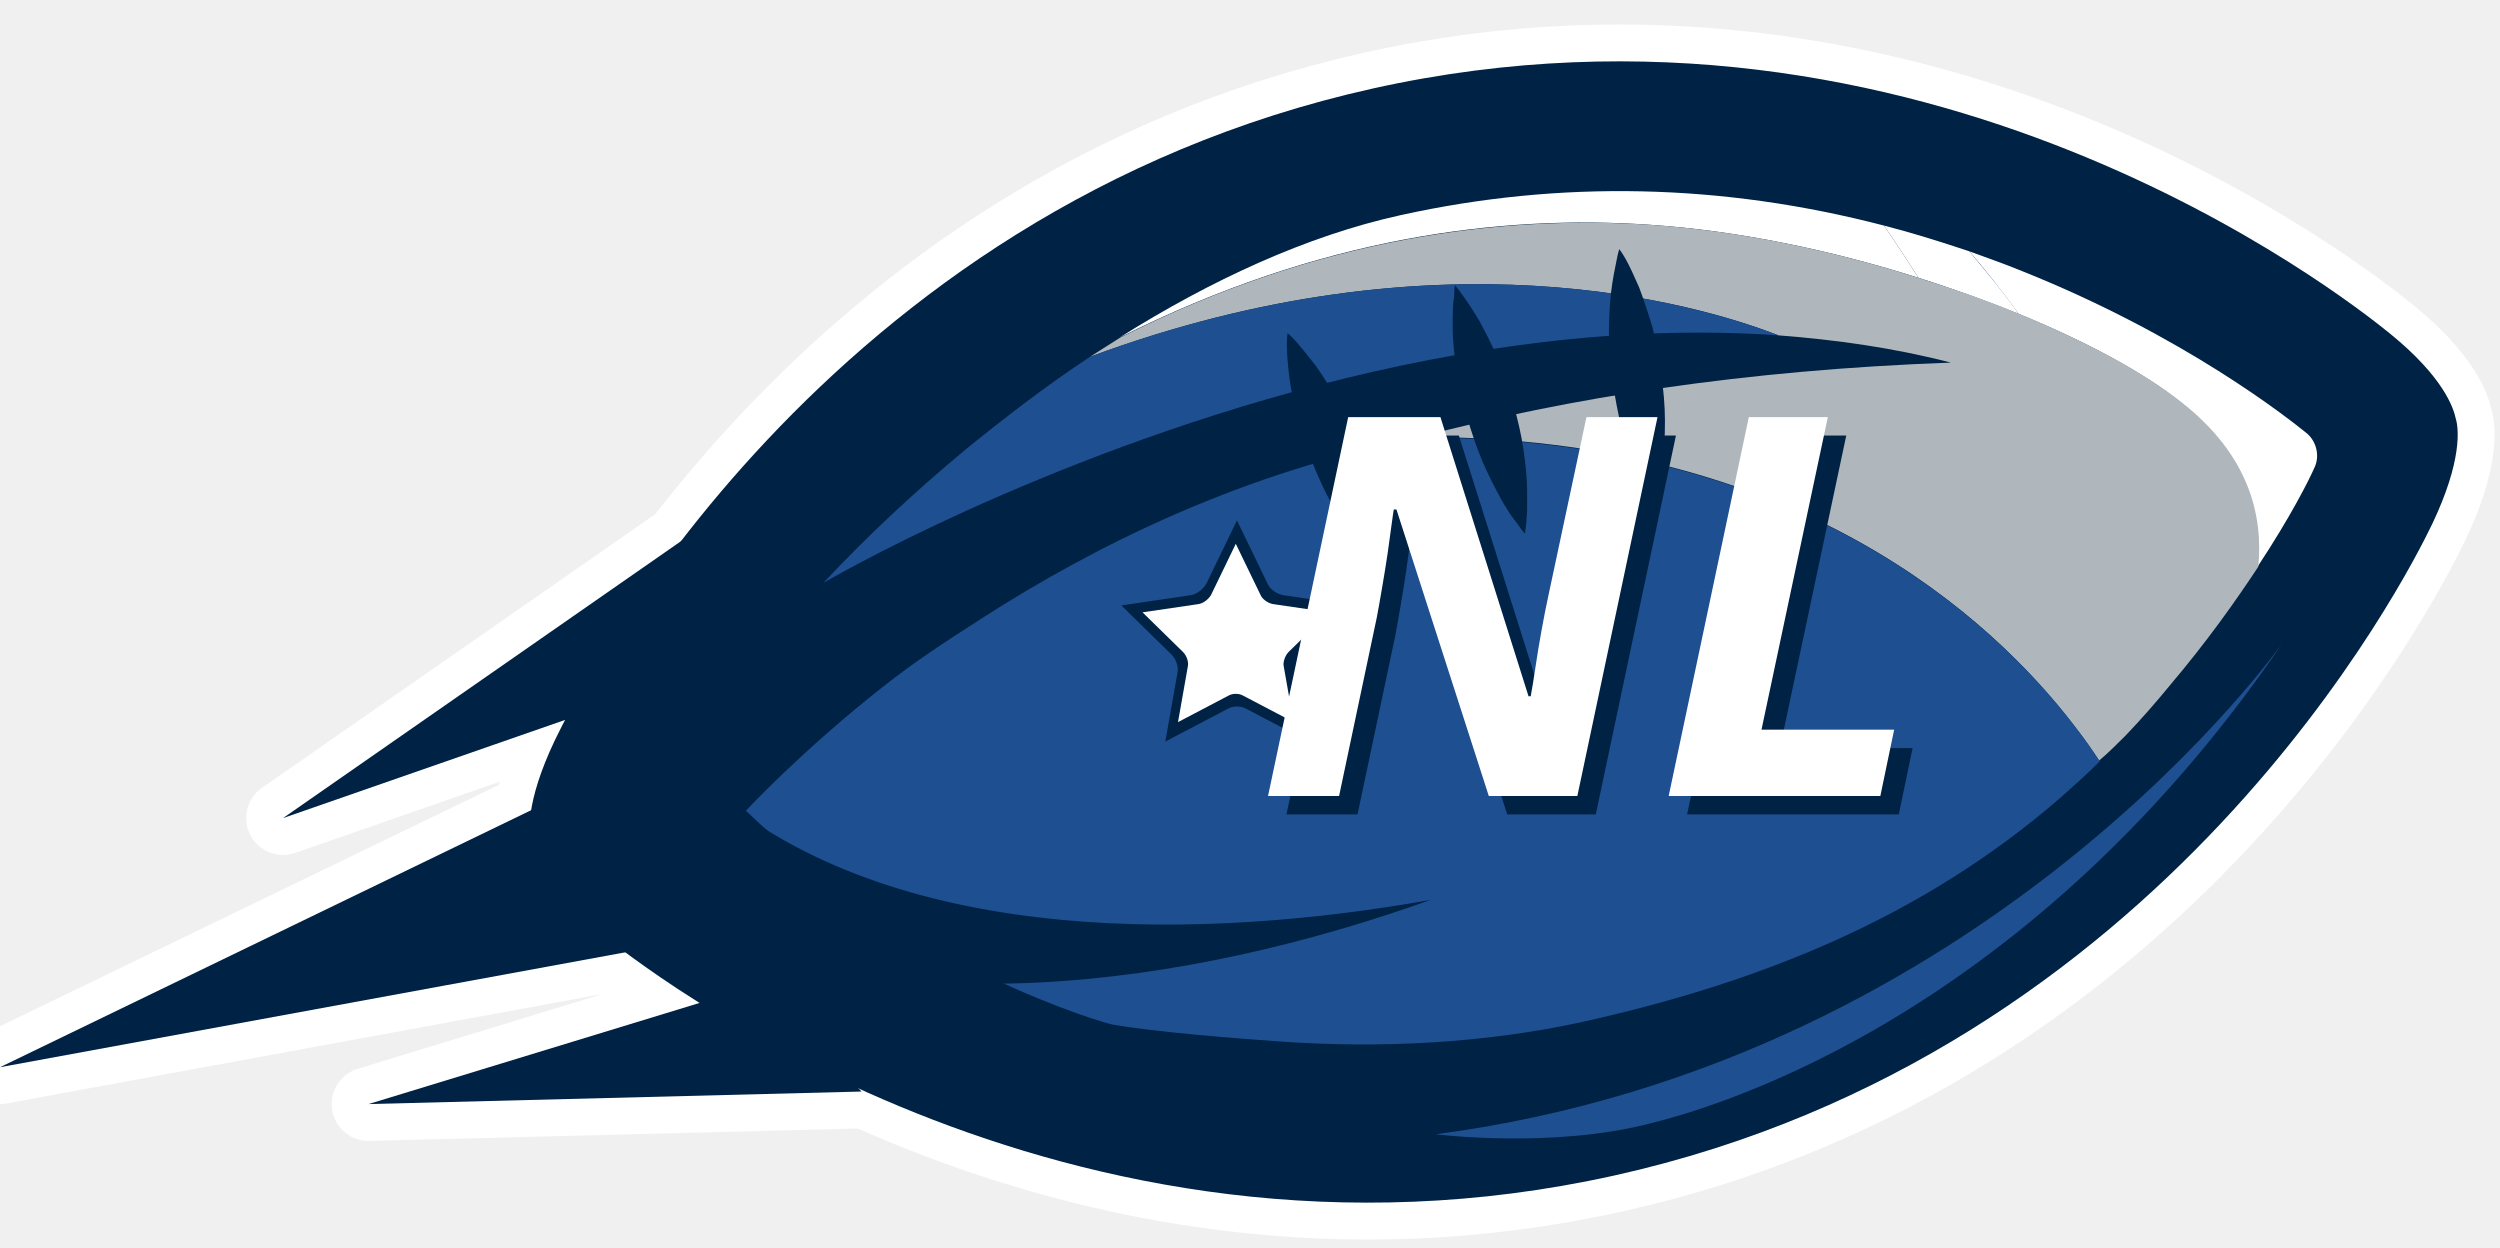
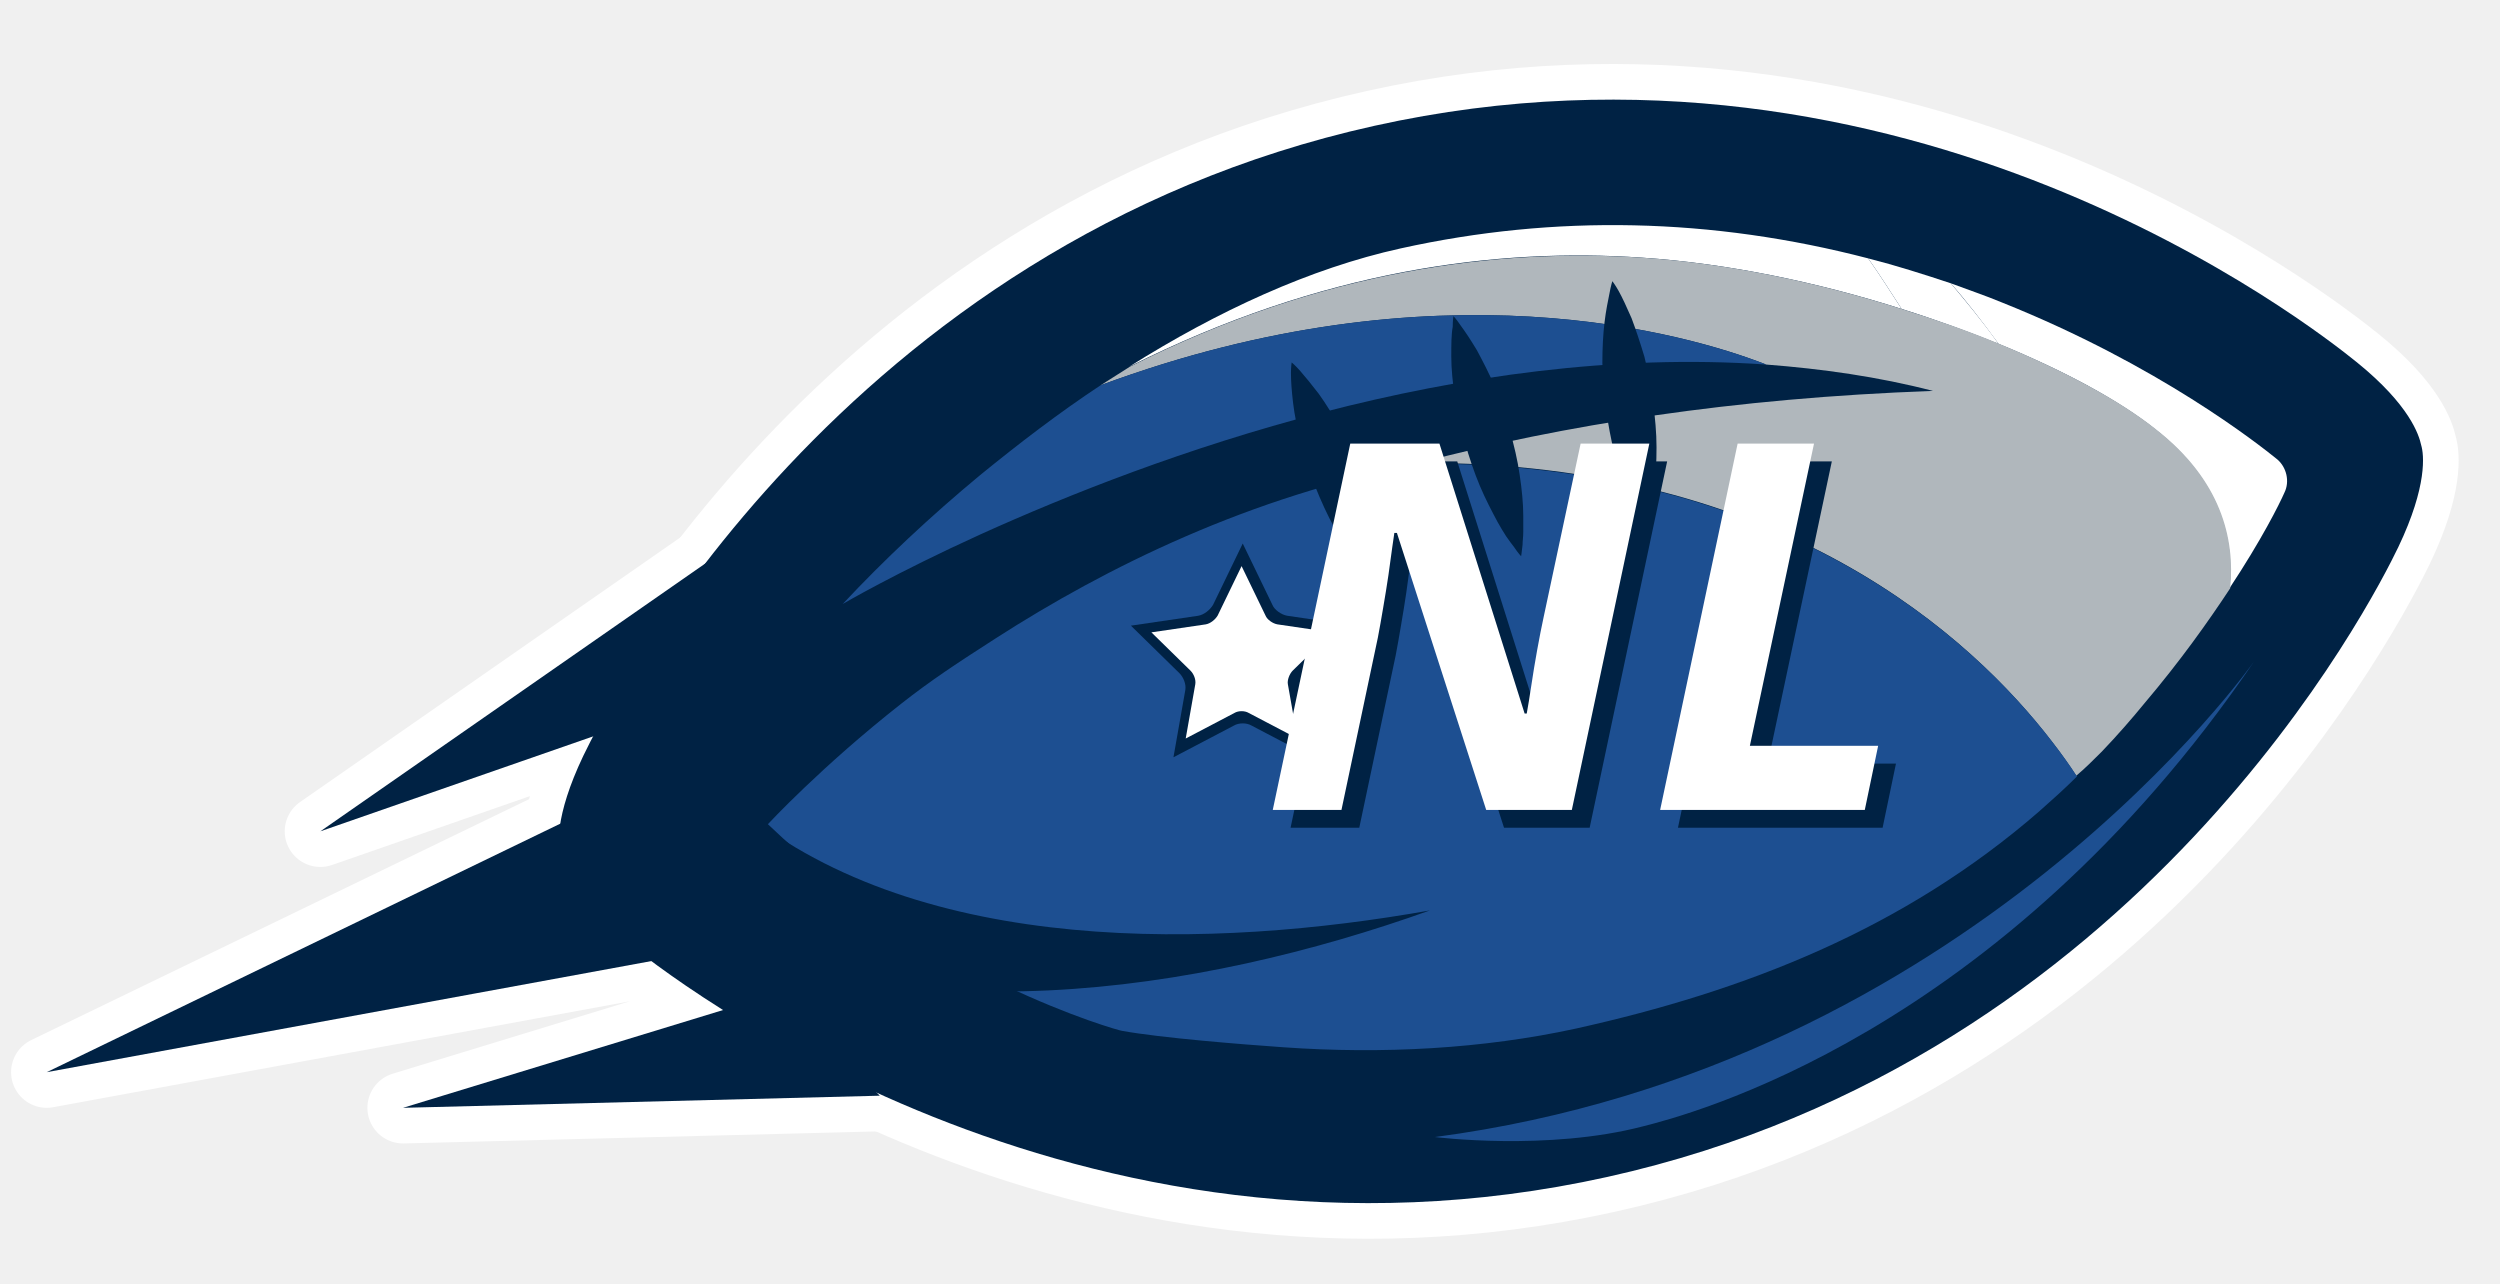
- <svg xmlns="http://www.w3.org/2000/svg" viewBox="0 0 339.2 169.2">
+ <svg xmlns="http://www.w3.org/2000/svg" viewBox="-6.556 -5.657 350.819 180.118">
  <defs>
    
  </defs>
  <path d="M0 144.8l88.7-16.3 1.4-27.3zm50 5l66.9-1.7-14.2-14.4zM38.4 111l54.9-38.2-2.9 20.1z" fill="#ffffff" stroke="#ffffff" stroke-width="10" stroke-linejoin="round" />
  <path d="M219 159.5c74.8-16.6 107.5-81.1 111-88.4 4.1-8.6 3.6-13 3.2-14.3-.3-1.4-1.6-5.6-9-11.6C317.9 40.1 261-4.6 186.3 12c-74.7 16.6-107.5 81.1-111 88.4-4.1 8.6-3.6 12.9-3.2 14.3.3 1.4 1.6 5.5 9 11.6 6.2 5.1 63.1 49.8 137.9 33.2z" fill="#ffffff" stroke="#ffffff" stroke-width="10" stroke-linejoin="round" />
  <path d="M0 144.8l88.7-16.3 1.4-27.3zm50 5l66.9-1.7-14.2-14.4zM38.4 111l54.9-38.2-2.9 20.1z" fill="#002244" />
  <path d="M219 159.5c74.8-16.6 107.5-81.1 111-88.4 4.1-8.6 3.6-13 3.2-14.3-.3-1.4-1.6-5.6-9-11.6C317.9 40.1 261-4.6 186.3 12c-74.7 16.6-107.5 81.1-111 88.4-4.1 8.6-3.6 12.9-3.2 14.3.3 1.4 1.6 5.5 9 11.6 6.2 5.1 63.1 49.8 137.9 33.2z" fill="#002244" />
  <path d="M309.8 87.1s-39.9 56.9-115 66.8c0 0 15.8 2 29.2-1.5 5.9-1.5 49.9-12.6 85.8-65.3z" fill="#1d4f91" />
  <path d="M223.9 30.5c12 .8 24.8 3.5 36.4 7.2-1.5-2.3-3-4.7-4.7-7.1-21.9-5.7-43.9-6.2-65.6-1.4-12.7 2.8-25.7 8.8-38.1 16.6 27.2-13.7 51.9-16.7 72-15.3z" fill="#ffffff" />
  <path d="M273.9 42.6c-2.4-3.4-4.8-6.2-6.7-8.5-3.9-1.3-7.7-2.5-11.6-3.5 1.7 2.4 3.2 4.8 4.7 7.1 4.8 1.5 9.4 3.2 13.6 4.9z" fill="#ffffff" />
  <path d="M295.9 54.6c9.1 7.2 11.1 15.3 10.4 22.3 4.5-6.8 7-11.8 7.7-13.4.8-1.6.3-3.6-1-4.7-2.6-2.1-16.6-13.2-38.6-22-2.4-1-4.8-1.8-7.2-2.7 2 2.3 4.3 5.2 6.7 8.5 9.3 3.8 17 8 22 12z" fill="#ffffff" />
  <path d="M288.4 99.8c2.2-2.3 4.2-4.6 6-6.8 5-5.9 8.9-11.4 12-16.1.7-7-1.3-15.2-10.4-22.3-5-4-12.8-8.2-22-12-4.3-1.8-8.9-3.4-13.7-4.9-11.6-3.7-24.4-6.4-36.4-7.2-20-1.3-44.8 1.6-71.9 15.3-1.4.9-2.7 1.7-4.1 2.6 47.2-17.5 82.4-7.2 93.4-2.9 7.8.6 15.7 1.7 23.4 3.7-28.1 1-52 4.8-72.1 10.1 51.1-.2 77.7 24.7 88.7 39 1.4 1.8 2.6 3.5 3.5 4.9 1.2-1 2.4-2.2 3.6-3.4z" fill="#b0b7bc" />
  <path d="M241.3 45.5c-11.1-4.3-46.2-14.6-93.4 2.9-5.9 3.9-11.5 8.2-16.9 12.6-7 5.8-13.5 11.9-19.3 18.1 0 0 7.3-4.3 19.4-9.8 24.1-10.9 67.2-26.8 110.2-23.8zm38.3 62.7c0-.1.1-.2.1-.3-.1.1-.1.2-.1.3 1.8-1.6 3.6-3.2 5.3-4.9-.9-1.4-2.1-3.1-3.5-4.9 0 .8 0 .8 0 0-11-14.3-37.6-39.2-88.7-39-23.8 4.5-44.1 14.6-59.5 24.5-5.6 3.6-9.1 5.9-13.3 9.2-11.2 8.8-18.7 16.9-18.7 16.9 22.4 21.5 49.3 29 49.7 29 5.5 1 16.9 1.9 22.6 2.3 14 1 28.1.2 41-2.6 23.9-5.3 46.1-14 65.1-30.5z" fill="#1d4f91" />
  <path d="M174.7 45.2s.5.4 1.2 1.2c.7.8 1.6 1.9 2.6 3.2 1 1.4 2 3 3 4.8 1 1.8 1.9 3.8 2.7 5.8.8 2 1.5 4.1 2 6.1s.9 3.9 1.1 5.6c.1.8.2 1.6.2 2.3 0 .7.1 1.3.1 1.8 0 1-.1 1.6-.1 1.6s-.5-.4-1.2-1.2c-.4-.4-.8-.8-1.2-1.4-.4-.5-.9-1.2-1.4-1.8-1-1.4-2-3-3-4.8-1-1.8-1.9-3.8-2.7-5.8-.8-2-1.5-4.1-2-6.1s-.9-3.9-1.1-5.6c-.2-1.7-.3-3.1-.3-4.2 0-.9.1-1.5.1-1.5zm45-11.4s.4.5.9 1.4c.5.9 1.1 2.2 1.8 3.8.6 1.6 1.2 3.4 1.8 5.4.5 2 .9 4.2 1.2 6.3.3 2.2.5 4.4.5 6.4 0 2.1-.1 4-.3 5.7-.1.8-.2 1.6-.3 2.3-.1.7-.3 1.3-.4 1.8-.2 1-.5 1.6-.5 1.6s-.4-.5-.9-1.4c-.3-.4-.5-1-.8-1.6-.3-.6-.6-1.3-.9-2.1-.6-1.6-1.2-3.4-1.8-5.4-.5-2-.9-4.2-1.2-6.3-.3-2.2-.4-4.4-.5-6.4 0-2.1.1-4 .3-5.7.2-1.7.5-3.1.7-4.1.2-1.1.4-1.7.4-1.7zm-22.3 4.9s.4.4 1 1.3c.6.8 1.4 2 2.3 3.5.8 1.5 1.7 3.2 2.5 5.1.8 1.9 1.5 4 2.1 6.1.6 2.1 1.1 4.2 1.4 6.3.3 2 .5 4 .5 5.7V69c0 .7-.1 1.3-.1 1.8-.1 1-.2 1.6-.2 1.6s-.4-.4-1-1.3c-.3-.4-.7-.9-1.1-1.5-.4-.6-.8-1.3-1.2-2-.8-1.5-1.7-3.2-2.5-5.1-.8-1.9-1.5-4-2.1-6.1-.6-2.1-1-4.3-1.4-6.3-.3-2-.5-4-.5-5.7 0-1.7 0-3.1.2-4.2 0-.9.1-1.5.1-1.5zm-3.3 83.4c-32.4 11.6-74.9 18.2-106.4.4 3.3-4.8 6.6-9.7 9.8-14.5 25.4 20.6 66.3 19.5 96.6 14.1z" fill="#002244" />
  <g transform="translate(6,7) translate(161,80) scale(1.12) translate(-161,-80)">
    <path d="M161.6 68.2l3 6.2c.2.5.9 1 1.5 1.1l6.8 1-4.9 4.8c-.4.4-.7 1.2-.6 1.7l1.2 6.8-6.1-3.2c-.5-.3-1.3-.3-1.8 0l-6.1 3.2 1.2-6.8c.1-.6-.2-1.3-.6-1.7l-4.9-4.8 6.8-1c.6-.1 1.2-.6 1.5-1.1l3-6.2z" fill="#002244" transform="translate(161,80) scale(1.24) translate(-161,-80)" />
    <path d="M161.6 68.2l3 6.2c.2.5.9 1 1.5 1.1l6.8 1-4.9 4.8c-.4.4-.7 1.2-.6 1.7l1.2 6.8-6.1-3.2c-.5-.3-1.3-.3-1.8 0l-6.1 3.2 1.2-6.8c.1-.6-.2-1.3-.6-1.7l-4.9-4.8 6.8-1c.6-.1 1.2-.6 1.5-1.1l3-6.2z" fill="#ffffff" />
  </g>
  <text x="218.5" y="110.5" text-anchor="middle" font-family="'UFC Sans Condensed','Arial Narrow',sans-serif" font-weight="700" font-style="italic" font-size="72" fill="#002244">NL</text>
  <text x="216" y="108" text-anchor="middle" font-family="'UFC Sans Condensed','Arial Narrow',sans-serif" font-weight="700" font-style="italic" font-size="72" fill="#ffffff">NL</text>
</svg>
